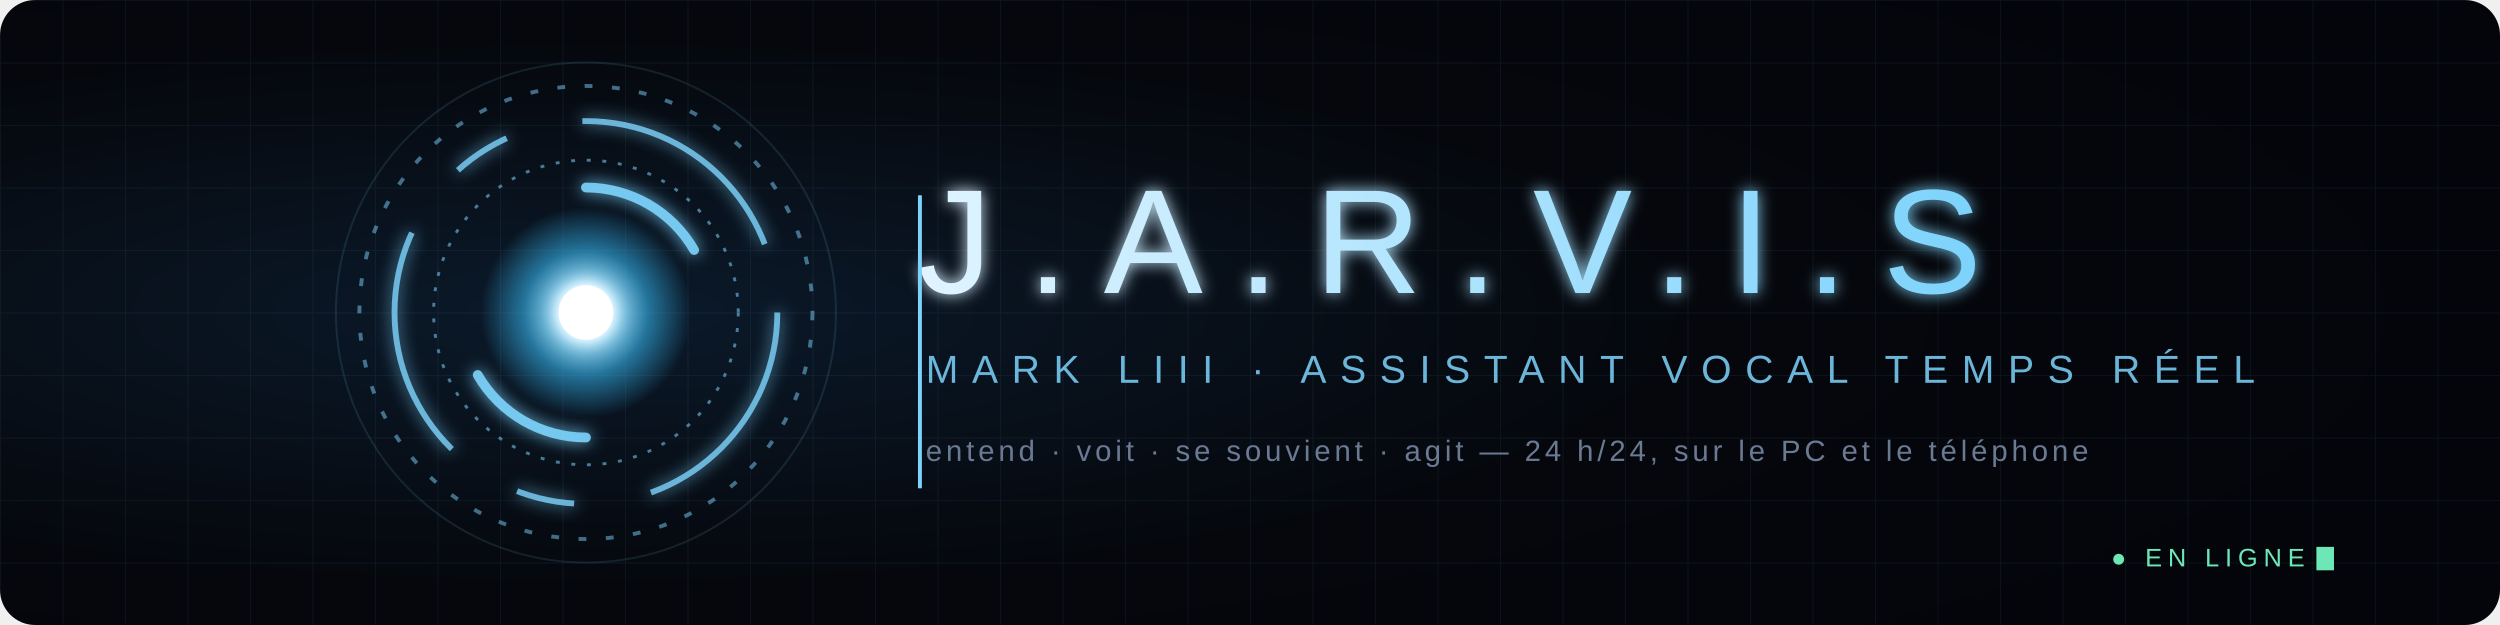
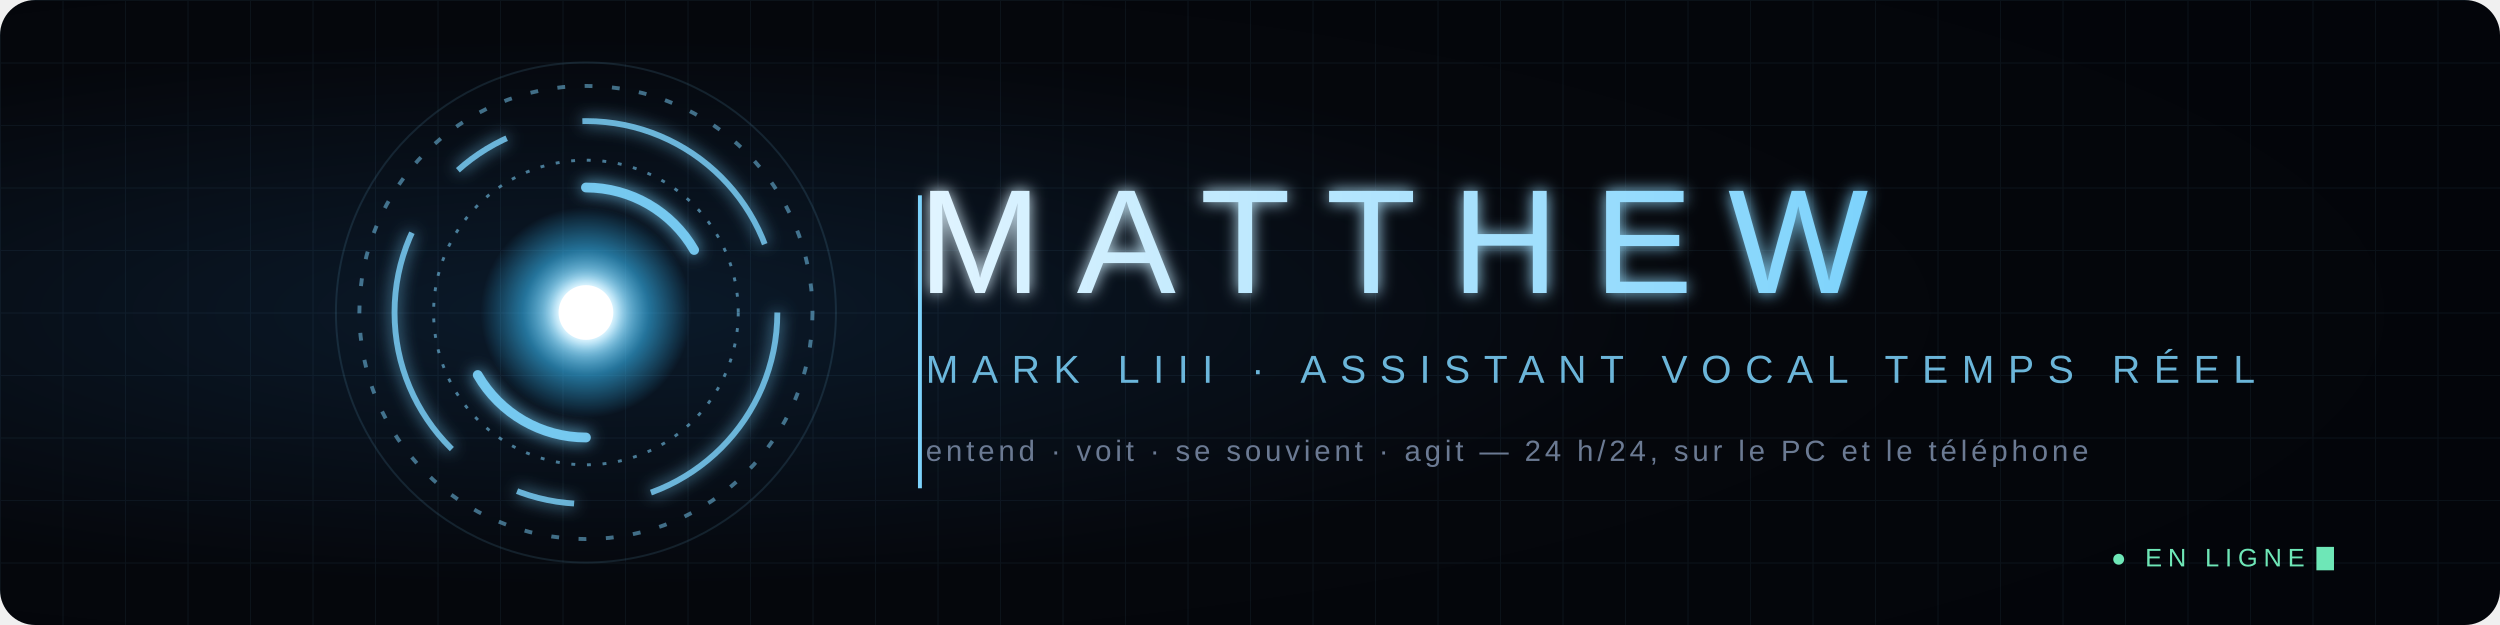
- <svg xmlns="http://www.w3.org/2000/svg" viewBox="0 0 1280 320" width="1280" height="320" role="img" aria-label="J.A.R.V.I.S — MARK LIII">
+ <svg xmlns="http://www.w3.org/2000/svg" viewBox="0 0 1280 320" width="1280" height="320" role="img" aria-label="MATTHEW">
  <defs>
    <radialGradient id="bg" cx="24%" cy="50%" r="80%">
      <stop offset="0" stop-color="#0B1A2A" />
      <stop offset="0.55" stop-color="#05070C" />
      <stop offset="1" stop-color="#03050A" />
    </radialGradient>
    <radialGradient id="core" cx="50%" cy="50%" r="50%">
      <stop offset="0" stop-color="#FFFFFF" />
      <stop offset="0.25" stop-color="#BDEBFF" />
      <stop offset="0.6" stop-color="#38BDF8" stop-opacity="0.55" />
      <stop offset="1" stop-color="#38BDF8" stop-opacity="0" />
    </radialGradient>
    <linearGradient id="title" x1="0" x2="1">
      <stop offset="0" stop-color="#E0F4FF" />
      <stop offset="1" stop-color="#7DD3FC" />
    </linearGradient>
    <pattern id="grid" width="32" height="32" patternUnits="userSpaceOnUse">
      <path d="M32 0H0V32" fill="none" stroke="#7DD3FC" stroke-opacity="0.06" />
    </pattern>
    <filter id="glow" x="-50%" y="-50%" width="200%" height="200%">
      <feGaussianBlur stdDeviation="4" result="b" />
      <feMerge>
        <feMergeNode in="b" />
        <feMergeNode in="SourceGraphic" />
      </feMerge>
    </filter>
    <style>
      .spin  { transform-origin: 300px 160px; animation: spin 18s linear infinite; }
      .spinr { transform-origin: 300px 160px; animation: spin 26s linear infinite reverse; }
      .fast  { transform-origin: 300px 160px; animation: spin 7s linear infinite; }
      .pulse { transform-origin: 300px 160px; animation: pulse 3.2s ease-in-out infinite; }
      .scan  { animation: scan 6s ease-in-out infinite; }
      .blink { animation: blink 2.4s steps(1) infinite; }
      @keyframes spin  { to { transform: rotate(360deg); } }
      @keyframes pulse { 0%,100% { transform: scale(.92); opacity: .85; } 50% { transform: scale(1.08); opacity: 1; } }
      @keyframes scan  { 0%,100% { transform: translateX(0); opacity: 0; } 10%,90% { opacity: .5; } 50% { transform: translateX(560px); } }
      @keyframes blink { 50% { opacity: 0; } }
      @media (prefers-reduced-motion: reduce) { .spin, .spinr, .fast, .pulse, .scan, .blink { animation: none; } }
    </style>
  </defs>
  <rect width="1280" height="320" rx="18" fill="url(#bg)" />
  <rect width="1280" height="320" rx="18" fill="url(#grid)" />
  <g fill="none" stroke="#7DD3FC">
    <circle cx="300" cy="160" r="128" stroke-opacity=".12" />
    <g class="spinr">
      <circle cx="300" cy="160" r="116" stroke-opacity=".5" stroke-width="2" stroke-dasharray="4 10" />
    </g>
    <g class="spin">
      <circle cx="300" cy="160" r="98" stroke-opacity=".8" stroke-width="3" stroke-dasharray="120 40 30 40" filter="url(#glow)" />
    </g>
    <g class="fast">
      <circle cx="300" cy="160" r="78" stroke-opacity=".55" stroke-width="1.5" stroke-dasharray="2 6" />
    </g>
    <g class="spinr">
      <path d="M300 96a64 64 0 0 1 55.4 32" stroke-width="5" stroke-linecap="round" stroke-opacity=".9" filter="url(#glow)" />
      <path d="M300 224a64 64 0 0 1-55.4-32" stroke-width="5" stroke-linecap="round" stroke-opacity=".9" filter="url(#glow)" />
    </g>
  </g>
  <g class="pulse">
    <circle cx="300" cy="160" r="54" fill="url(#core)" />
  </g>
  <circle cx="300" cy="160" r="14" fill="#FFFFFF" filter="url(#glow)" />
  <g font-family="'Segoe UI', 'Helvetica Neue', Arial, sans-serif">
-     <text x="470" y="150" font-size="76" font-weight="300" letter-spacing="18" fill="url(#title)" filter="url(#glow)">J.A.R.V.I.S</text>
+     <text x="470" y="150" font-size="76" font-weight="300" letter-spacing="18" fill="url(#title)" filter="url(#glow)">MATTHEW</text>
    <text x="474" y="196" font-size="20" letter-spacing="7" fill="#7DD3FC" fill-opacity=".85">MARK LIII · ASSISTANT VOCAL TEMPS RÉEL</text>
    <text x="474" y="236" font-size="15" letter-spacing="2" fill="#6B7A93">entend · voit · se souvient · agit — 24 h/24, sur le PC et le téléphone</text>
    <text x="1180" y="290" font-size="13" letter-spacing="3" fill="#6EE7B7" text-anchor="end">● EN LIGNE</text>
    <rect x="1186" y="280" width="9" height="12" fill="#6EE7B7" class="blink" />
  </g>
  <rect class="scan" x="470" y="100" width="2" height="150" fill="#7DD3FC" />
</svg>
